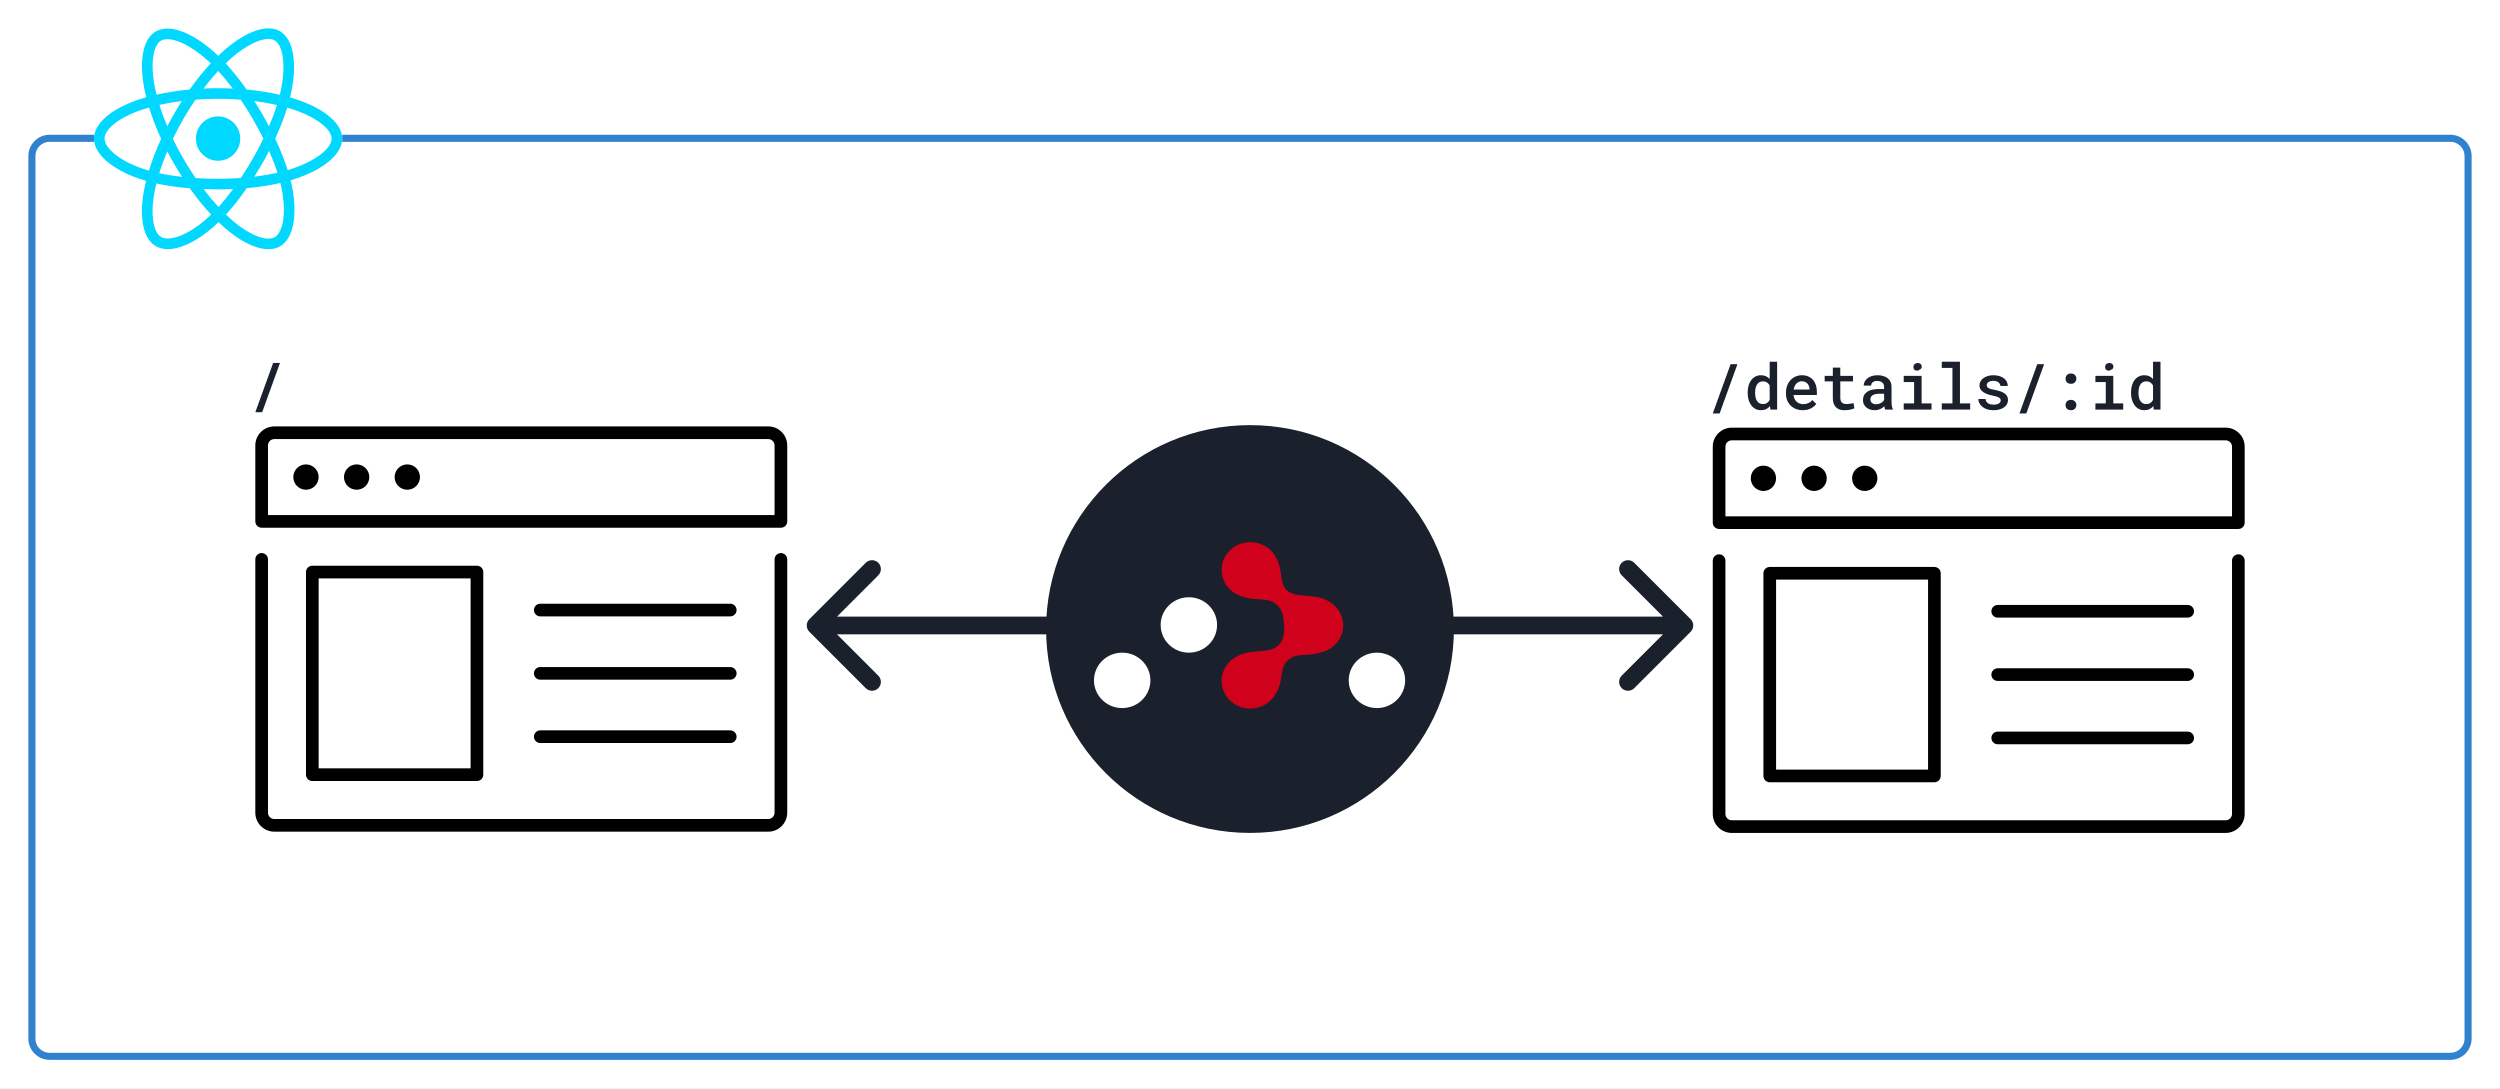
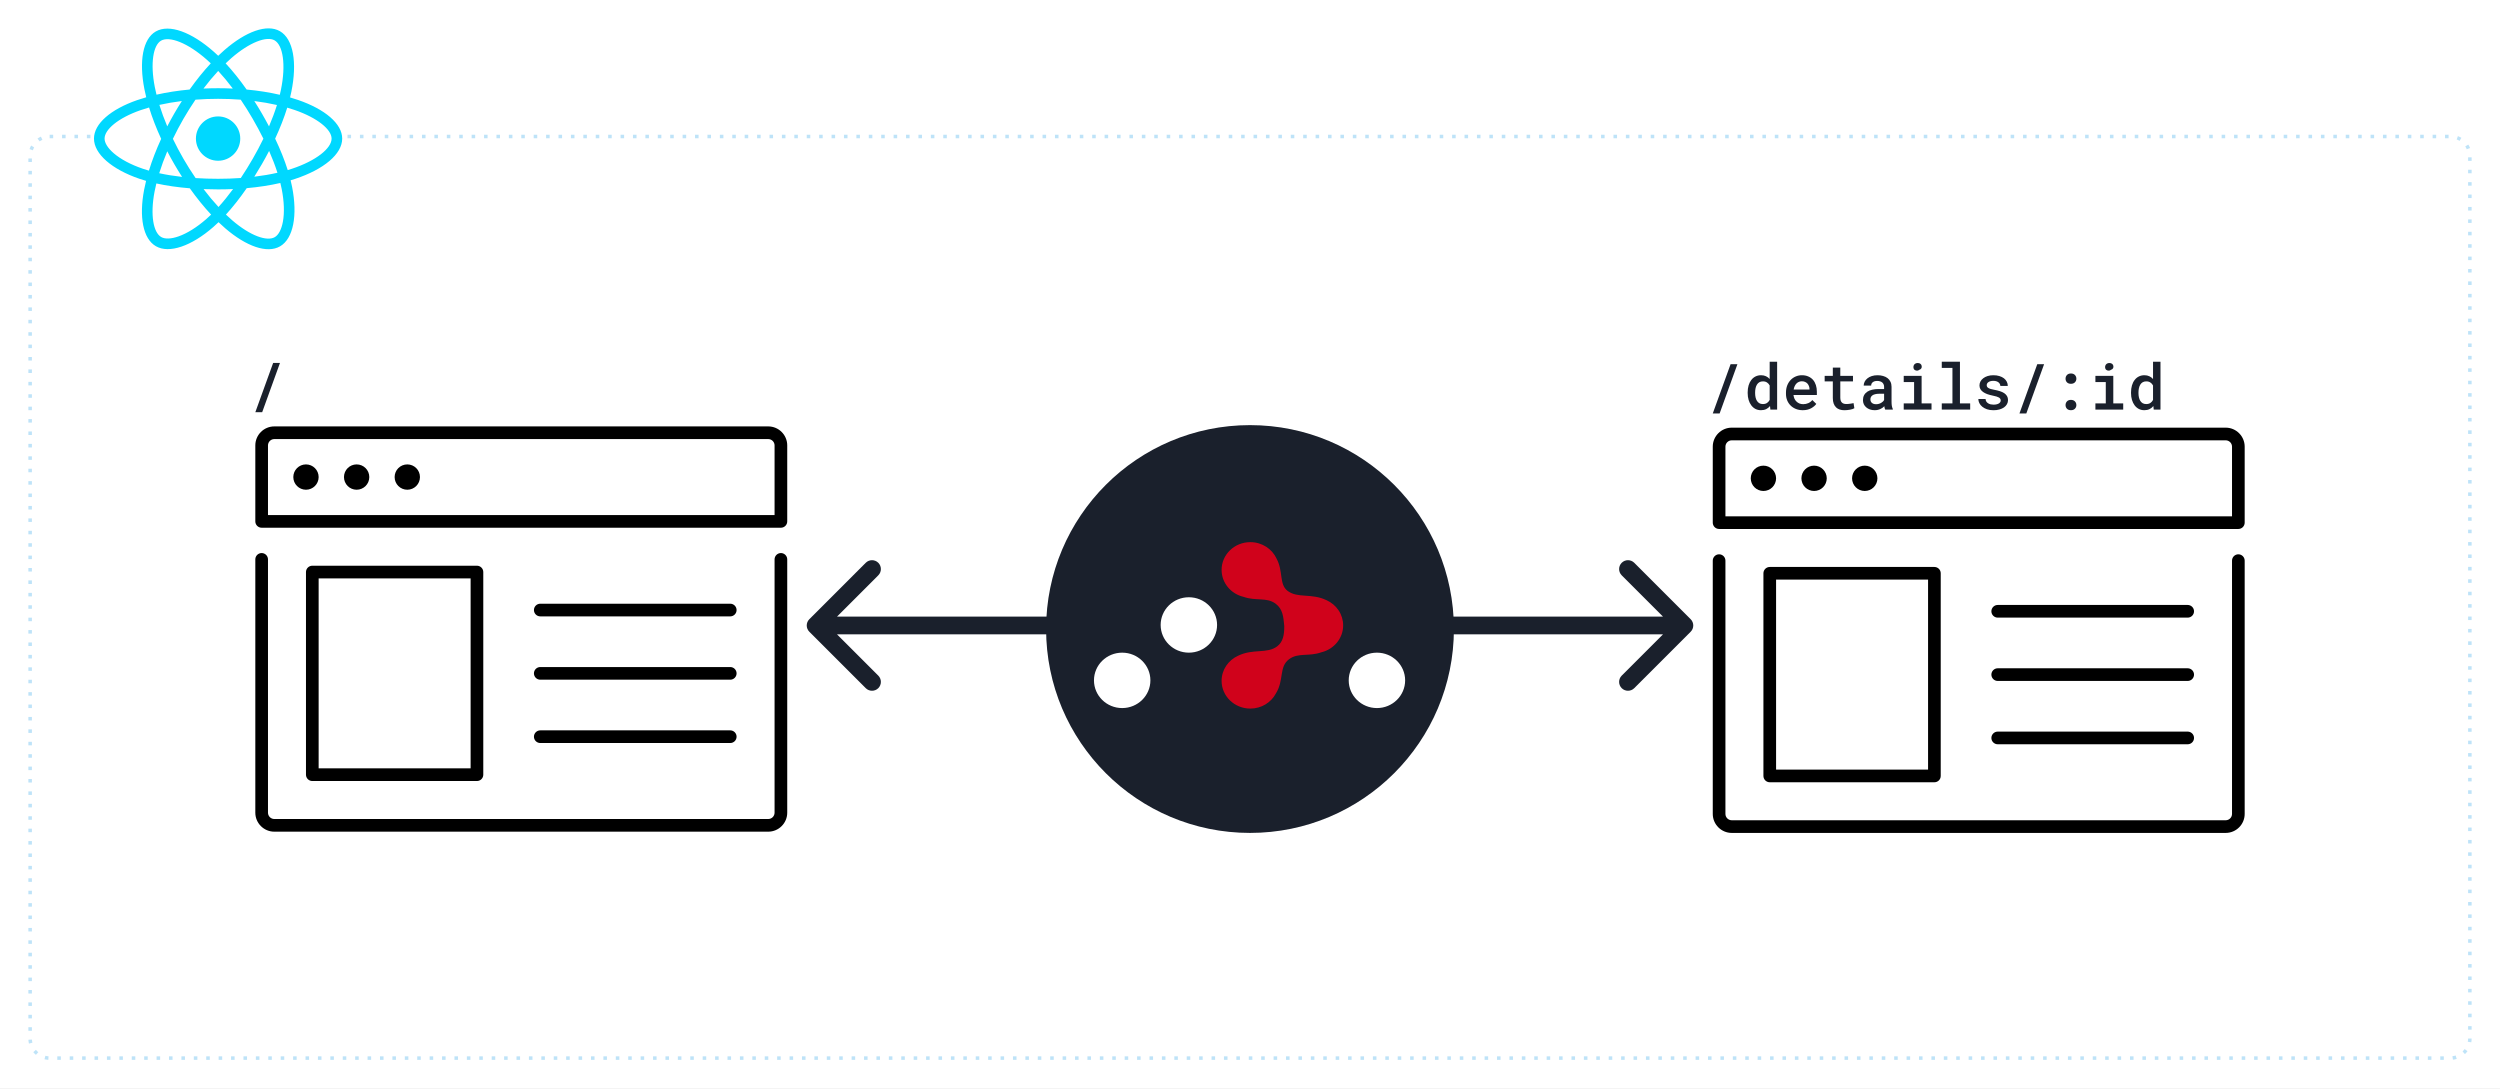
<svg xmlns="http://www.w3.org/2000/svg" width="1410" height="614" viewBox="0 0 1410 614" fill="none">
  <rect width="1410" height="613.769" fill="white" />
  <path d="M147.867 232.494L157.904 204.703H154.055L144 232.494H147.867Z" fill="#1A202C" />
  <g clip-path="url(#clip0)">
    <path d="M440.429 311.923C439.481 311.923 438.573 312.299 437.903 312.969C437.233 313.639 436.857 314.547 436.857 315.494V458.351C436.857 459.299 436.481 460.207 435.811 460.877C435.141 461.546 434.233 461.923 433.286 461.923H154.714C153.767 461.923 152.859 461.546 152.189 460.877C151.519 460.207 151.143 459.299 151.143 458.351V315.494C151.143 314.547 150.767 313.639 150.097 312.969C149.427 312.299 148.519 311.923 147.571 311.923C146.624 311.923 145.716 312.299 145.046 312.969C144.376 313.639 144 314.547 144 315.494V458.351C144 464.258 148.807 469.066 154.714 469.066H433.286C439.193 469.066 444 464.258 444 458.351V315.494C444 314.547 443.624 313.639 442.954 312.969C442.284 312.299 441.376 311.923 440.429 311.923Z" fill="black" />
    <path d="M433.286 240.494H154.714C148.807 240.494 144 245.301 144 251.208V294.066C144 295.013 144.376 295.921 145.046 296.591C145.716 297.261 146.624 297.637 147.571 297.637H440.429C441.376 297.637 442.284 297.261 442.954 296.591C443.624 295.921 444 295.013 444 294.066V251.208C444 245.301 439.193 240.494 433.286 240.494ZM436.857 290.494H151.143V251.208C151.143 250.261 151.519 249.353 152.189 248.683C152.859 248.013 153.767 247.637 154.714 247.637H433.286C434.233 247.637 435.141 248.013 435.811 248.683C436.481 249.353 436.857 250.261 436.857 251.208V290.494Z" fill="black" />
    <path d="M269 440.494C269.947 440.494 270.856 440.118 271.525 439.448C272.195 438.778 272.571 437.87 272.571 436.923V322.637C272.571 321.69 272.195 320.781 271.525 320.112C270.856 319.442 269.947 319.066 269 319.066H176.143C175.196 319.066 174.287 319.442 173.617 320.112C172.948 320.781 172.571 321.69 172.571 322.637V436.923C172.571 437.87 172.948 438.778 173.617 439.448C174.287 440.118 175.196 440.494 176.143 440.494H269ZM179.714 326.208H265.429V433.351H179.714V326.208Z" fill="black" />
    <path d="M304.714 347.637H411.857C412.804 347.637 413.713 347.261 414.383 346.591C415.052 345.921 415.429 345.013 415.429 344.066C415.429 343.118 415.052 342.21 414.383 341.54C413.713 340.87 412.804 340.494 411.857 340.494H304.714C303.767 340.494 302.859 340.87 302.189 341.54C301.519 342.21 301.143 343.118 301.143 344.066C301.143 345.013 301.519 345.921 302.189 346.591C302.859 347.261 303.767 347.637 304.714 347.637Z" fill="black" />
    <path d="M304.714 383.351H411.857C412.804 383.351 413.713 382.975 414.383 382.305C415.052 381.635 415.429 380.727 415.429 379.78C415.429 378.833 415.052 377.924 414.383 377.254C413.713 376.585 412.804 376.208 411.857 376.208H304.714C303.767 376.208 302.859 376.585 302.189 377.254C301.519 377.924 301.143 378.833 301.143 379.78C301.143 380.727 301.519 381.635 302.189 382.305C302.859 382.975 303.767 383.351 304.714 383.351Z" fill="black" />
    <path d="M304.714 419.066H411.857C412.804 419.066 413.713 418.689 414.383 418.02C415.052 417.35 415.429 416.441 415.429 415.494C415.429 414.547 415.052 413.639 414.383 412.969C413.713 412.299 412.804 411.923 411.857 411.923H304.714C303.767 411.923 302.859 412.299 302.189 412.969C301.519 413.639 301.143 414.547 301.143 415.494C301.143 416.441 301.519 417.35 302.189 418.02C302.859 418.689 303.767 419.066 304.714 419.066Z" fill="black" />
    <path d="M172.571 276.208C176.516 276.208 179.714 273.01 179.714 269.066C179.714 265.121 176.516 261.923 172.571 261.923C168.627 261.923 165.429 265.121 165.429 269.066C165.429 273.01 168.627 276.208 172.571 276.208Z" fill="black" />
    <path d="M201.143 276.208C205.088 276.208 208.286 273.01 208.286 269.066C208.286 265.121 205.088 261.923 201.143 261.923C197.198 261.923 194 265.121 194 269.066C194 273.01 197.198 276.208 201.143 276.208Z" fill="black" />
    <path d="M229.714 276.208C233.659 276.208 236.857 273.01 236.857 269.066C236.857 265.121 233.659 261.923 229.714 261.923C225.769 261.923 222.571 265.121 222.571 269.066C222.571 273.01 225.769 276.208 229.714 276.208Z" fill="black" />
  </g>
  <path d="M953.536 356.304C955.488 354.352 955.488 351.186 953.536 349.233L921.716 317.413C919.763 315.461 916.597 315.461 914.645 317.413C912.692 319.366 912.692 322.532 914.645 324.484L942.929 352.769L914.645 381.053C912.692 383.006 912.692 386.171 914.645 388.124C916.597 390.077 919.763 390.077 921.716 388.124L953.536 356.304ZM456.464 349.233C454.512 351.186 454.512 354.352 456.464 356.304L488.284 388.124C490.237 390.077 493.403 390.077 495.355 388.124C497.308 386.171 497.308 383.006 495.355 381.053L467.071 352.769L495.355 324.484C497.308 322.532 497.308 319.366 495.355 317.413C493.403 315.461 490.237 315.461 488.284 317.413L456.464 349.233ZM950 347.769L460 347.769V357.769L950 357.769V347.769Z" fill="#1A202C" />
  <circle cx="705" cy="354.769" r="115" fill="#1A202C" />
  <g clip-path="url(#clip1)">
    <path d="M670.518 368.1C679.305 368.1 686.429 361.105 686.429 352.475C686.429 343.846 679.305 336.851 670.517 336.851C661.731 336.851 654.607 343.846 654.607 352.476C654.607 361.105 661.731 368.1 670.518 368.1ZM632.911 399.349C641.698 399.349 648.822 392.354 648.822 383.724C648.822 375.096 641.698 368.1 632.91 368.1C624.124 368.1 617 375.095 617 383.724C617 392.353 624.123 399.349 632.911 399.349V399.349ZM776.589 399.349C785.376 399.349 792.5 392.354 792.5 383.724C792.5 375.096 785.377 368.1 776.589 368.1C767.802 368.1 760.678 375.095 760.678 383.724C760.678 392.353 767.802 399.349 776.59 399.349L776.589 399.349Z" fill="white" />
    <path d="M724.333 353.134C723.824 347.914 723.565 343.569 719.493 340.515C714.336 336.648 708.494 339.157 701.298 336.607C694.227 334.927 688.982 328.762 688.982 321.414C688.982 312.773 696.234 305.769 705.179 305.769C711.805 305.769 717.501 309.611 720.01 315.115C723.85 322.278 721.354 329.567 726.179 333.239C731.891 337.586 739.594 334.403 748.188 338.522C750.931 339.758 753.267 341.723 754.933 344.194C756.635 346.717 757.54 349.677 757.537 352.704C757.537 360.052 752.293 366.217 745.222 367.897C738.026 370.448 732.184 367.939 727.027 371.806C721.227 376.155 724.332 383.43 719.605 391.115C716.923 396.176 711.47 399.64 705.179 399.64C696.234 399.64 688.982 392.635 688.982 383.994C688.982 377.718 692.809 372.304 698.332 369.812C706.926 365.692 714.627 368.876 720.341 364.529C723.636 362.02 724.333 358.151 724.333 353.134V353.134Z" fill="#D0021B" />
  </g>
  <path d="M969.867 233.197L979.904 205.406H976.055L966 233.197H969.867Z" fill="#1A202C" />
  <path d="M985.688 221.35V221.719C985.688 223.09 985.863 224.367 986.215 225.551C986.566 226.723 987.064 227.736 987.709 228.592C988.354 229.459 989.139 230.139 990.064 230.631C990.99 231.111 992.033 231.352 993.193 231.352C994.295 231.352 995.268 231.152 996.111 230.754C996.955 230.344 997.682 229.764 998.291 229.014L998.484 231H1002.3V204H998.098V213.756C997.488 213.076 996.785 212.555 995.988 212.191C995.203 211.816 994.283 211.629 993.229 211.629C992.057 211.629 991.002 211.869 990.064 212.35C989.139 212.818 988.354 213.48 987.709 214.336C987.053 215.191 986.549 216.217 986.197 217.412C985.857 218.596 985.688 219.908 985.688 221.35ZM989.889 221.719V221.35C989.889 220.494 989.971 219.691 990.135 218.941C990.299 218.18 990.557 217.512 990.908 216.938C991.26 216.363 991.711 215.912 992.262 215.584C992.824 215.256 993.498 215.092 994.283 215.092C995.221 215.092 995.994 215.303 996.604 215.725C997.225 216.135 997.723 216.691 998.098 217.395V225.568C997.723 226.283 997.225 226.852 996.604 227.273C995.982 227.684 995.197 227.889 994.248 227.889C993.475 227.889 992.812 227.73 992.262 227.414C991.711 227.086 991.26 226.641 990.908 226.078C990.557 225.516 990.299 224.859 990.135 224.109C989.971 223.359 989.889 222.562 989.889 221.719Z" fill="#1A202C" />
  <path d="M1016.75 231.352C1018.6 231.352 1020.18 230.988 1021.48 230.262C1022.79 229.535 1023.76 228.715 1024.39 227.801L1022.14 225.621C1021.56 226.371 1020.81 226.951 1019.91 227.361C1019.01 227.76 1018.04 227.959 1016.99 227.959C1016.23 227.959 1015.53 227.83 1014.88 227.572C1014.25 227.314 1013.7 226.951 1013.23 226.482C1012.76 226.037 1012.39 225.533 1012.12 224.971C1011.86 224.408 1011.66 223.711 1011.53 222.879V222.791H1024.71V220.98C1024.71 219.621 1024.53 218.367 1024.17 217.219C1023.8 216.07 1023.26 215.08 1022.55 214.248C1021.83 213.428 1020.95 212.789 1019.89 212.332C1018.84 211.863 1017.63 211.629 1016.26 211.629C1015.03 211.629 1013.87 211.863 1012.78 212.332C1011.7 212.789 1010.75 213.445 1009.93 214.301C1009.11 215.156 1008.46 216.188 1007.99 217.395C1007.53 218.602 1007.29 219.949 1007.29 221.438V222.158C1007.29 223.459 1007.51 224.672 1007.96 225.797C1008.42 226.91 1009.06 227.877 1009.89 228.697C1010.72 229.529 1011.72 230.18 1012.88 230.648C1014.05 231.117 1015.34 231.352 1016.75 231.352ZM1016.24 215.039C1016.94 215.039 1017.56 215.162 1018.08 215.408C1018.62 215.643 1019.07 215.959 1019.42 216.357C1019.78 216.768 1020.06 217.248 1020.26 217.799C1020.46 218.338 1020.56 218.883 1020.56 219.434V219.715H1011.62C1011.74 218.988 1011.94 218.338 1012.21 217.764C1012.48 217.189 1012.82 216.697 1013.21 216.287C1013.61 215.889 1014.06 215.584 1014.57 215.373C1015.08 215.15 1015.64 215.039 1016.24 215.039Z" fill="#1A202C" />
  <path d="M1037.93 207.34H1033.71V211.98H1029.11V215.127H1033.71V224.479C1033.71 225.697 1033.87 226.74 1034.19 227.607C1034.51 228.475 1034.96 229.189 1035.54 229.752C1036.11 230.303 1036.8 230.713 1037.6 230.982C1038.4 231.24 1039.29 231.369 1040.25 231.369C1040.78 231.369 1041.3 231.34 1041.83 231.281C1042.37 231.234 1042.89 231.164 1043.38 231.07C1043.87 230.977 1044.33 230.865 1044.75 230.736C1045.18 230.596 1045.55 230.432 1045.86 230.244L1045.4 227.344C1045.19 227.391 1044.93 227.449 1044.61 227.52C1044.3 227.578 1043.97 227.631 1043.61 227.678C1043.26 227.736 1042.89 227.783 1042.5 227.818C1042.11 227.854 1041.74 227.871 1041.38 227.871C1040.87 227.871 1040.41 227.812 1039.99 227.695C1039.56 227.578 1039.2 227.379 1038.9 227.098C1038.59 226.828 1038.35 226.459 1038.18 225.99C1038.01 225.51 1037.93 224.918 1037.93 224.215V215.127H1045.08V211.98H1037.93V207.34Z" fill="#1A202C" />
  <path d="M1063.26 231H1067.55V230.701C1067.31 230.209 1067.13 229.623 1067 228.943C1066.89 228.252 1066.83 227.479 1066.83 226.623V218.168C1066.83 217.09 1066.63 216.141 1066.23 215.32C1065.83 214.488 1065.28 213.803 1064.58 213.264C1063.88 212.725 1063.04 212.32 1062.06 212.051C1061.1 211.77 1060.07 211.629 1058.95 211.629C1057.71 211.629 1056.6 211.793 1055.63 212.121C1054.67 212.438 1053.86 212.871 1053.19 213.422C1052.52 213.961 1052.01 214.582 1051.66 215.285C1051.31 215.988 1051.12 216.721 1051.11 217.482H1055.33C1055.33 217.119 1055.4 216.779 1055.53 216.463C1055.67 216.135 1055.88 215.859 1056.16 215.637C1056.44 215.391 1056.79 215.197 1057.21 215.057C1057.65 214.916 1058.15 214.846 1058.72 214.846C1059.36 214.846 1059.91 214.928 1060.39 215.092C1060.89 215.244 1061.3 215.467 1061.64 215.76C1061.96 216.053 1062.2 216.398 1062.36 216.797C1062.54 217.195 1062.63 217.641 1062.63 218.133V219.416H1059.57C1058.2 219.416 1056.97 219.545 1055.88 219.803C1054.8 220.061 1053.89 220.436 1053.15 220.928C1052.36 221.455 1051.75 222.123 1051.32 222.932C1050.91 223.729 1050.71 224.648 1050.71 225.691C1050.71 226.5 1050.87 227.256 1051.18 227.959C1051.51 228.65 1051.96 229.242 1052.54 229.734C1053.12 230.238 1053.82 230.637 1054.63 230.93C1055.45 231.211 1056.35 231.352 1057.34 231.352C1057.95 231.352 1058.51 231.293 1059.04 231.176C1059.57 231.059 1060.06 230.895 1060.52 230.684C1060.97 230.484 1061.38 230.25 1061.75 229.98C1062.12 229.699 1062.46 229.406 1062.75 229.102C1062.81 229.465 1062.87 229.816 1062.94 230.156C1063.03 230.484 1063.13 230.766 1063.26 231ZM1058.14 227.977C1057.61 227.977 1057.14 227.912 1056.74 227.783C1056.34 227.643 1056.01 227.455 1055.74 227.221C1055.47 226.986 1055.26 226.705 1055.12 226.377C1054.98 226.037 1054.91 225.674 1054.91 225.287C1054.91 224.818 1054.99 224.396 1055.16 224.021C1055.33 223.646 1055.6 223.324 1055.95 223.055C1056.35 222.738 1056.88 222.498 1057.55 222.334C1058.21 222.158 1059.01 222.07 1059.92 222.07H1062.63V225.586C1062.47 225.891 1062.26 226.184 1061.98 226.465C1061.7 226.746 1061.36 226.998 1060.97 227.221C1060.59 227.443 1060.15 227.625 1059.67 227.766C1059.21 227.906 1058.7 227.977 1058.14 227.977Z" fill="#1A202C" />
  <path d="M1073.7 211.98V215.479H1079.55V227.52H1073.7V231H1089.38V227.52H1083.79V211.98H1073.7ZM1079.17 207.059C1079.17 207.504 1079.27 207.896 1079.48 208.236C1079.71 208.564 1080.03 208.793 1080.45 208.922C1080.86 209.051 1081.24 209.08 1081.58 209.01C1081.92 208.939 1082.21 208.793 1082.46 208.57C1082.95 208.441 1083.32 208.189 1083.58 207.814C1083.84 207.428 1083.93 206.977 1083.84 206.461C1083.79 205.957 1083.56 205.547 1083.16 205.23C1082.77 204.902 1082.26 204.738 1081.63 204.738C1081.25 204.738 1080.91 204.797 1080.61 204.914C1080.32 205.02 1080.06 205.172 1079.85 205.371C1079.63 205.582 1079.46 205.834 1079.34 206.127C1079.23 206.408 1079.17 206.719 1079.17 207.059Z" fill="#1A202C" />
  <path d="M1095.16 204V207.498H1101.18V227.52H1095.16V231H1111.18V227.52H1105.41V204H1095.16Z" fill="#1A202C" />
  <path d="M1128.4 225.85C1128.4 226.154 1128.33 226.436 1128.19 226.693C1128.06 226.939 1127.87 227.168 1127.6 227.379C1127.27 227.637 1126.83 227.842 1126.28 227.994C1125.74 228.146 1125.11 228.223 1124.38 228.223C1123.84 228.223 1123.31 228.17 1122.78 228.064C1122.25 227.947 1121.78 227.76 1121.37 227.502C1120.95 227.256 1120.6 226.934 1120.32 226.535C1120.05 226.125 1119.9 225.627 1119.86 225.041H1115.78C1115.78 225.826 1115.97 226.6 1116.35 227.361C1116.72 228.123 1117.27 228.797 1118 229.383C1118.71 229.98 1119.6 230.461 1120.65 230.824C1121.72 231.188 1122.94 231.369 1124.31 231.369C1125.54 231.369 1126.66 231.229 1127.67 230.947C1128.67 230.666 1129.54 230.273 1130.27 229.77C1130.98 229.266 1131.53 228.662 1131.92 227.959C1132.32 227.256 1132.52 226.482 1132.52 225.639C1132.52 224.771 1132.33 224.021 1131.96 223.389C1131.58 222.756 1131.05 222.205 1130.37 221.736C1129.69 221.291 1128.87 220.916 1127.91 220.611C1126.95 220.307 1125.89 220.049 1124.73 219.838C1123.9 219.697 1123.21 219.539 1122.66 219.363C1122.12 219.188 1121.7 218.994 1121.39 218.783C1121.06 218.584 1120.83 218.355 1120.71 218.098C1120.58 217.828 1120.51 217.529 1120.51 217.201C1120.51 216.885 1120.59 216.586 1120.74 216.305C1120.89 216.012 1121.12 215.76 1121.43 215.549C1121.73 215.314 1122.12 215.133 1122.59 215.004C1123.07 214.863 1123.62 214.793 1124.26 214.793C1124.95 214.793 1125.55 214.887 1126.07 215.074C1126.58 215.25 1127 215.49 1127.33 215.795C1127.61 216.053 1127.82 216.346 1127.96 216.674C1128.12 216.99 1128.19 217.324 1128.19 217.676H1132.39C1132.39 216.82 1132.21 216.023 1131.83 215.285C1131.46 214.547 1130.92 213.908 1130.23 213.369C1129.53 212.83 1128.67 212.408 1127.67 212.104C1126.66 211.787 1125.52 211.629 1124.26 211.629C1123.07 211.629 1121.99 211.781 1121.02 212.086C1120.06 212.391 1119.24 212.807 1118.56 213.334C1117.87 213.861 1117.34 214.477 1116.96 215.18C1116.6 215.871 1116.42 216.604 1116.42 217.377C1116.42 218.186 1116.6 218.895 1116.96 219.504C1117.32 220.102 1117.83 220.629 1118.47 221.086C1119.13 221.555 1119.91 221.953 1120.81 222.281C1121.72 222.609 1122.73 222.885 1123.83 223.107C1124.71 223.271 1125.45 223.447 1126.03 223.635C1126.62 223.822 1127.09 224.021 1127.46 224.232C1127.79 224.467 1128.04 224.713 1128.18 224.971C1128.33 225.229 1128.4 225.521 1128.4 225.85Z" fill="#1A202C" />
  <path d="M1142.84 233.197L1152.87 205.406H1149.02L1138.97 233.197H1142.84Z" fill="#1A202C" />
  <path d="M1164.97 228.469C1164.97 229.277 1165.23 229.963 1165.76 230.525C1166.3 231.076 1167.05 231.352 1168.01 231.352C1168.96 231.352 1169.7 231.076 1170.24 230.525C1170.79 229.975 1171.07 229.289 1171.07 228.469C1171.07 227.648 1170.8 226.957 1170.26 226.395C1169.72 225.82 1168.97 225.533 1168.01 225.533C1167.04 225.533 1166.29 225.82 1165.76 226.395C1165.23 226.969 1164.97 227.66 1164.97 228.469ZM1164.97 213.58C1164.97 214.389 1165.23 215.074 1165.76 215.637C1166.3 216.188 1167.05 216.463 1168.01 216.463C1168.96 216.463 1169.7 216.188 1170.24 215.637C1170.79 215.086 1171.07 214.4 1171.07 213.58C1171.07 212.76 1170.8 212.068 1170.26 211.506C1169.72 210.932 1168.97 210.645 1168.01 210.645C1167.04 210.645 1166.29 210.932 1165.76 211.506C1165.23 212.08 1164.97 212.771 1164.97 213.58Z" fill="#1A202C" />
  <path d="M1181.81 211.98V215.479H1187.66V227.52H1181.81V231H1197.49V227.52H1191.9V211.98H1181.81ZM1187.27 207.059C1187.27 207.504 1187.38 207.896 1187.59 208.236C1187.81 208.564 1188.13 208.793 1188.56 208.922C1188.97 209.051 1189.34 209.08 1189.68 209.01C1190.02 208.939 1190.31 208.793 1190.56 208.57C1191.05 208.441 1191.43 208.189 1191.69 207.814C1191.94 207.428 1192.03 206.977 1191.95 206.461C1191.89 205.957 1191.66 205.547 1191.26 205.23C1190.88 204.902 1190.37 204.738 1189.73 204.738C1189.36 204.738 1189.02 204.797 1188.71 204.914C1188.42 205.02 1188.17 205.172 1187.96 205.371C1187.74 205.582 1187.57 205.834 1187.45 206.127C1187.33 206.408 1187.27 206.719 1187.27 207.059Z" fill="#1A202C" />
  <path d="M1201.9 221.35V221.719C1201.9 223.09 1202.07 224.367 1202.43 225.551C1202.78 226.723 1203.28 227.736 1203.92 228.592C1204.56 229.459 1205.35 230.139 1206.28 230.631C1207.2 231.111 1208.24 231.352 1209.4 231.352C1210.51 231.352 1211.48 231.152 1212.32 230.754C1213.17 230.344 1213.89 229.764 1214.5 229.014L1214.7 231H1218.51V204H1214.31V213.756C1213.7 213.076 1213 212.555 1212.2 212.191C1211.41 211.816 1210.49 211.629 1209.44 211.629C1208.27 211.629 1207.21 211.869 1206.28 212.35C1205.35 212.818 1204.56 213.48 1203.92 214.336C1203.26 215.191 1202.76 216.217 1202.41 217.412C1202.07 218.596 1201.9 219.908 1201.9 221.35ZM1206.1 221.719V221.35C1206.1 220.494 1206.18 219.691 1206.35 218.941C1206.51 218.18 1206.77 217.512 1207.12 216.938C1207.47 216.363 1207.92 215.912 1208.47 215.584C1209.04 215.256 1209.71 215.092 1210.49 215.092C1211.43 215.092 1212.21 215.303 1212.81 215.725C1213.44 216.135 1213.93 216.691 1214.31 217.395V225.568C1213.93 226.283 1213.44 226.852 1212.81 227.273C1212.19 227.684 1211.41 227.889 1210.46 227.889C1209.69 227.889 1209.02 227.73 1208.47 227.414C1207.92 227.086 1207.47 226.641 1207.12 226.078C1206.77 225.516 1206.51 224.859 1206.35 224.109C1206.18 223.359 1206.1 222.562 1206.1 221.719Z" fill="#1A202C" />
  <g clip-path="url(#clip2)">
    <path d="M1262.43 312.626C1261.48 312.626 1260.57 313.002 1259.9 313.672C1259.23 314.342 1258.86 315.25 1258.86 316.197V459.054C1258.86 460.002 1258.48 460.91 1257.81 461.58C1257.14 462.25 1256.23 462.626 1255.29 462.626H976.714C975.767 462.626 974.859 462.25 974.189 461.58C973.519 460.91 973.143 460.002 973.143 459.054V316.197C973.143 315.25 972.767 314.342 972.097 313.672C971.427 313.002 970.519 312.626 969.571 312.626C968.624 312.626 967.716 313.002 967.046 313.672C966.376 314.342 966 315.25 966 316.197V459.054C966 464.962 970.807 469.769 976.714 469.769H1255.29C1261.19 469.769 1266 464.962 1266 459.054V316.197C1266 315.25 1265.62 314.342 1264.95 313.672C1264.28 313.002 1263.38 312.626 1262.43 312.626Z" fill="black" />
    <path d="M1255.29 241.197H976.714C970.807 241.197 966 246.004 966 251.912V294.769C966 295.716 966.376 296.624 967.046 297.294C967.716 297.964 968.624 298.34 969.571 298.34H1262.43C1263.38 298.34 1264.28 297.964 1264.95 297.294C1265.62 296.624 1266 295.716 1266 294.769V251.912C1266 246.004 1261.19 241.197 1255.29 241.197ZM1258.86 291.197H973.143V251.912C973.143 250.964 973.519 250.056 974.189 249.386C974.859 248.716 975.767 248.34 976.714 248.34H1255.29C1256.23 248.34 1257.14 248.716 1257.81 249.386C1258.48 250.056 1258.86 250.964 1258.86 251.912V291.197Z" fill="black" />
    <path d="M1091 441.197C1091.95 441.197 1092.86 440.821 1093.53 440.151C1094.2 439.481 1094.57 438.573 1094.57 437.626V323.34C1094.57 322.393 1094.2 321.484 1093.53 320.815C1092.86 320.145 1091.95 319.769 1091 319.769H998.143C997.196 319.769 996.287 320.145 995.617 320.815C994.948 321.484 994.571 322.393 994.571 323.34V437.626C994.571 438.573 994.948 439.481 995.617 440.151C996.287 440.821 997.196 441.197 998.143 441.197H1091ZM1001.71 326.912H1087.43V434.054H1001.71V326.912Z" fill="black" />
    <path d="M1126.71 348.34H1233.86C1234.8 348.34 1235.71 347.964 1236.38 347.294C1237.05 346.624 1237.43 345.716 1237.43 344.769C1237.43 343.821 1237.05 342.913 1236.38 342.243C1235.71 341.574 1234.8 341.197 1233.86 341.197H1126.71C1125.77 341.197 1124.86 341.574 1124.19 342.243C1123.52 342.913 1123.14 343.821 1123.14 344.769C1123.14 345.716 1123.52 346.624 1124.19 347.294C1124.86 347.964 1125.77 348.34 1126.71 348.34Z" fill="black" />
    <path d="M1126.71 384.054H1233.86C1234.8 384.054 1235.71 383.678 1236.38 383.008C1237.05 382.339 1237.43 381.43 1237.43 380.483C1237.43 379.536 1237.05 378.627 1236.38 377.958C1235.71 377.288 1234.8 376.912 1233.86 376.912H1126.71C1125.77 376.912 1124.86 377.288 1124.19 377.958C1123.52 378.627 1123.14 379.536 1123.14 380.483C1123.14 381.43 1123.52 382.339 1124.19 383.008C1124.86 383.678 1125.77 384.054 1126.71 384.054Z" fill="black" />
    <path d="M1126.71 419.769H1233.86C1234.8 419.769 1235.71 419.392 1236.38 418.723C1237.05 418.053 1237.43 417.144 1237.43 416.197C1237.43 415.25 1237.05 414.342 1236.38 413.672C1235.71 413.002 1234.8 412.626 1233.86 412.626H1126.71C1125.77 412.626 1124.86 413.002 1124.19 413.672C1123.52 414.342 1123.14 415.25 1123.14 416.197C1123.14 417.144 1123.52 418.053 1124.19 418.723C1124.86 419.392 1125.77 419.769 1126.71 419.769Z" fill="black" />
    <path d="M994.571 276.912C998.516 276.912 1001.71 273.714 1001.71 269.769C1001.71 265.824 998.516 262.626 994.571 262.626C990.627 262.626 987.429 265.824 987.429 269.769C987.429 273.714 990.627 276.912 994.571 276.912Z" fill="black" />
    <path d="M1023.14 276.912C1027.09 276.912 1030.29 273.714 1030.29 269.769C1030.29 265.824 1027.09 262.626 1023.14 262.626C1019.2 262.626 1016 265.824 1016 269.769C1016 273.714 1019.2 276.912 1023.14 276.912Z" fill="black" />
    <path d="M1051.71 276.912C1055.66 276.912 1058.86 273.714 1058.86 269.769C1058.86 265.824 1055.66 262.626 1051.71 262.626C1047.77 262.626 1044.57 265.824 1044.57 269.769C1044.57 273.714 1047.77 276.912 1051.71 276.912Z" fill="black" />
  </g>
-   <rect x="18" y="78" width="1374" height="517.769" rx="10" stroke="#3182CE" stroke-width="4" />
+   <rect x="17" y="77" width="1376" height="519.769" rx="11" stroke="#BEE3F8" stroke-width="2" stroke-dasharray="2 5" />
  <g clip-path="url(#clip3)">
    <rect width="140" height="124.688" transform="translate(53 16)" fill="white" />
    <path d="M168.108 56.373C166.618 55.861 165.115 55.388 163.602 54.952C163.856 53.913 164.09 52.887 164.298 51.878C167.709 35.318 165.479 21.977 157.862 17.585C150.558 13.374 138.614 17.765 126.551 28.263C125.362 29.3 124.2 30.366 123.065 31.461C122.305 30.733 121.531 30.019 120.745 29.319C108.103 18.094 95.43 13.363 87.821 17.768C80.524 21.992 78.364 34.534 81.435 50.228C81.74 51.782 82.085 53.329 82.469 54.865C80.676 55.375 78.945 55.918 77.288 56.495C62.466 61.663 53 69.762 53 78.162C53 86.838 63.162 95.541 78.6 100.818C79.852 101.244 81.114 101.638 82.385 102.002C81.972 103.657 81.606 105.323 81.286 106.999C78.358 122.421 80.644 134.666 87.922 138.863C95.438 143.198 108.053 138.743 120.337 128.005C121.333 127.132 122.307 126.234 123.258 125.313C124.487 126.499 125.749 127.65 127.042 128.766C138.941 139.004 150.693 143.139 157.963 138.93C165.472 134.583 167.913 121.428 164.744 105.424C164.494 104.17 164.215 102.923 163.905 101.682C164.791 101.42 165.66 101.15 166.508 100.869C182.557 95.551 193 86.954 193 78.162C193 69.731 183.228 61.578 168.108 56.373V56.373ZM164.627 95.192C163.861 95.445 163.076 95.69 162.275 95.927C160.504 90.318 158.113 84.354 155.186 78.191C157.979 72.176 160.278 66.287 162 60.715C163.432 61.129 164.822 61.566 166.162 62.027C179.117 66.488 187.019 73.081 187.019 78.162C187.019 83.574 178.485 90.6 164.627 95.192V95.192ZM158.877 106.586C160.278 113.662 160.478 120.061 159.55 125.063C158.716 129.558 157.04 132.554 154.966 133.754C150.554 136.308 141.119 132.989 130.943 124.232C129.74 123.195 128.567 122.124 127.423 121.022C131.368 116.708 135.311 111.692 139.159 106.122C145.927 105.521 152.321 104.539 158.119 103.199C158.405 104.351 158.658 105.481 158.877 106.586V106.586ZM100.729 133.313C96.419 134.835 92.985 134.879 90.91 133.682C86.494 131.135 84.658 121.303 87.162 108.115C87.46 106.556 87.801 105.006 88.184 103.467C93.919 104.735 100.266 105.648 107.05 106.198C110.924 111.649 114.981 116.658 119.069 121.045C118.2 121.886 117.31 122.705 116.401 123.502C110.969 128.25 105.526 131.619 100.729 133.313V133.313ZM80.535 95.159C73.709 92.825 68.071 89.793 64.207 86.484C60.734 83.51 58.981 80.558 58.981 78.162C58.981 73.064 66.581 66.562 79.257 62.143C80.796 61.607 82.406 61.101 84.076 60.626C85.828 66.325 88.126 72.283 90.9 78.308C88.09 84.422 85.76 90.475 83.99 96.241C82.83 95.909 81.678 95.548 80.535 95.159V95.159ZM87.304 49.079C84.673 35.633 86.421 25.49 90.818 22.944C95.501 20.233 105.858 24.099 116.774 33.792C117.486 34.425 118.187 35.071 118.875 35.73C114.807 40.098 110.788 45.071 106.949 50.489C100.364 51.1 94.062 52.08 88.267 53.393C87.91 51.963 87.589 50.525 87.304 49.079V49.079ZM147.694 63.991C146.325 61.627 144.906 59.292 143.437 56.989C147.904 57.554 152.183 58.304 156.202 59.221C154.996 63.088 153.492 67.131 151.722 71.277C150.428 68.822 149.085 66.392 147.694 63.991V63.991ZM123.067 40.005C125.826 42.993 128.589 46.33 131.306 49.95C125.793 49.69 120.272 49.689 114.759 49.947C117.479 46.36 120.266 43.028 123.067 40.005ZM98.282 64.032C96.909 66.414 95.591 68.828 94.33 71.272C92.589 67.141 91.099 63.079 89.882 59.157C93.876 58.264 98.136 57.533 102.574 56.978C101.089 59.296 99.658 61.647 98.282 64.032V64.032ZM102.702 99.772C98.116 99.26 93.793 98.567 89.799 97.697C91.035 93.705 92.558 89.557 94.337 85.338C95.603 87.783 96.926 90.198 98.306 92.582C99.725 95.032 101.193 97.431 102.702 99.772ZM123.232 116.741C120.397 113.683 117.57 110.299 114.809 106.66C117.49 106.765 120.222 106.819 123 106.819C125.854 106.819 128.674 106.755 131.451 106.631C128.725 110.336 125.972 113.724 123.232 116.741ZM151.778 85.122C153.65 89.388 155.227 93.514 156.479 97.438C152.42 98.364 148.038 99.11 143.42 99.664C144.899 97.319 146.332 94.944 147.718 92.541C149.126 90.098 150.48 87.625 151.778 85.122V85.122ZM142.537 89.553C140.416 93.237 138.177 96.85 135.821 100.389C131.554 100.691 127.278 100.841 123 100.839C118.643 100.839 114.405 100.703 110.325 100.439C107.907 96.909 105.625 93.288 103.481 89.585H103.482C101.349 85.902 99.356 82.139 97.508 78.305C99.352 74.47 101.338 70.705 103.464 67.019L103.463 67.02C105.589 63.333 107.853 59.728 110.252 56.213C114.415 55.898 118.685 55.734 122.999 55.734H123C127.335 55.734 131.609 55.9 135.772 56.217C138.146 59.727 140.396 63.319 142.517 66.987C144.65 70.665 146.663 74.412 148.553 78.22C146.683 82.068 144.676 85.848 142.537 89.553V89.553ZM154.875 22.766C159.562 25.47 161.386 36.373 158.44 50.671C158.252 51.583 158.041 52.512 157.811 53.454C152.002 52.114 145.695 51.117 139.092 50.497C135.245 45.019 131.259 40.038 127.257 35.727C128.306 34.716 129.38 33.731 130.477 32.774C140.813 23.779 150.473 20.228 154.875 22.766V22.766ZM123 65.661C129.904 65.661 135.502 71.258 135.502 78.162C135.502 85.067 129.904 90.664 123 90.664C116.096 90.664 110.498 85.067 110.498 78.162C110.498 71.258 116.096 65.661 123 65.661V65.661Z" fill="#00D8FF" />
  </g>
  <defs>
    <clipPath id="clip0">
      <rect width="300" height="228.571" fill="white" transform="translate(144 240.494)" />
    </clipPath>
    <clipPath id="clip1">
      <rect width="175.5" height="94.25" fill="white" transform="translate(617 305.769)" />
    </clipPath>
    <clipPath id="clip2">
      <rect width="300" height="228.571" fill="white" transform="translate(966 241.197)" />
    </clipPath>
    <clipPath id="clip3">
      <rect width="140" height="124.688" fill="white" transform="translate(53 16)" />
    </clipPath>
  </defs>
</svg>
